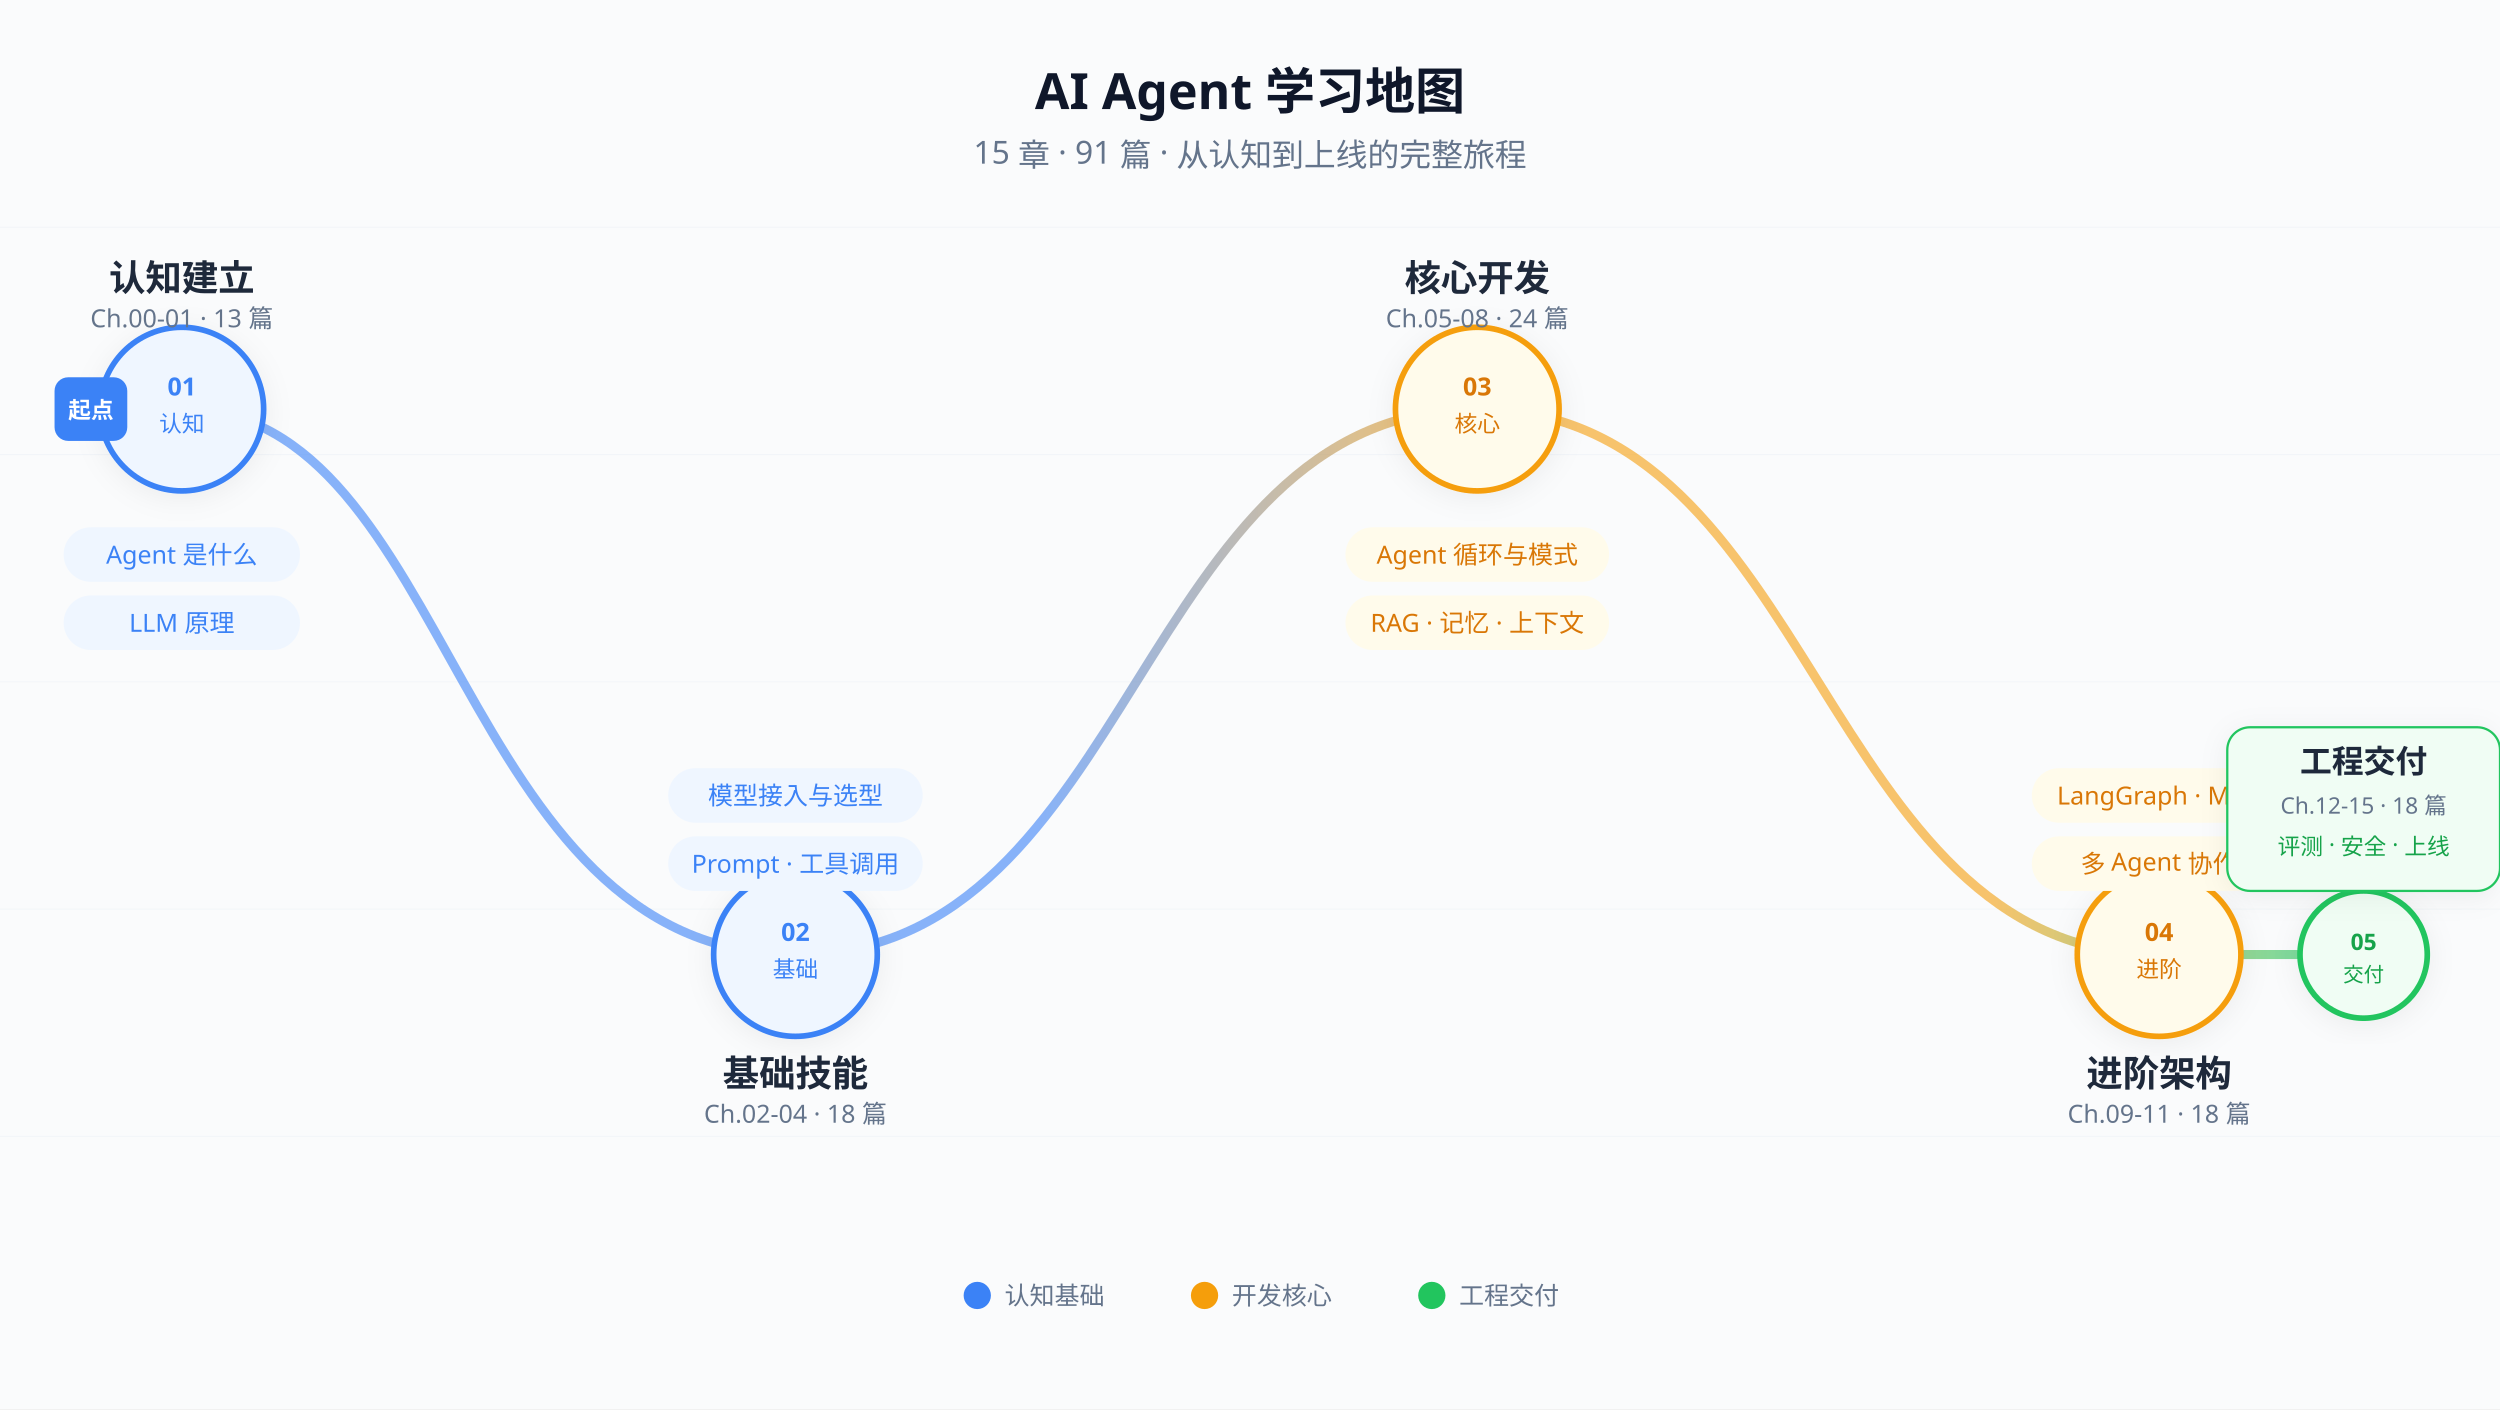
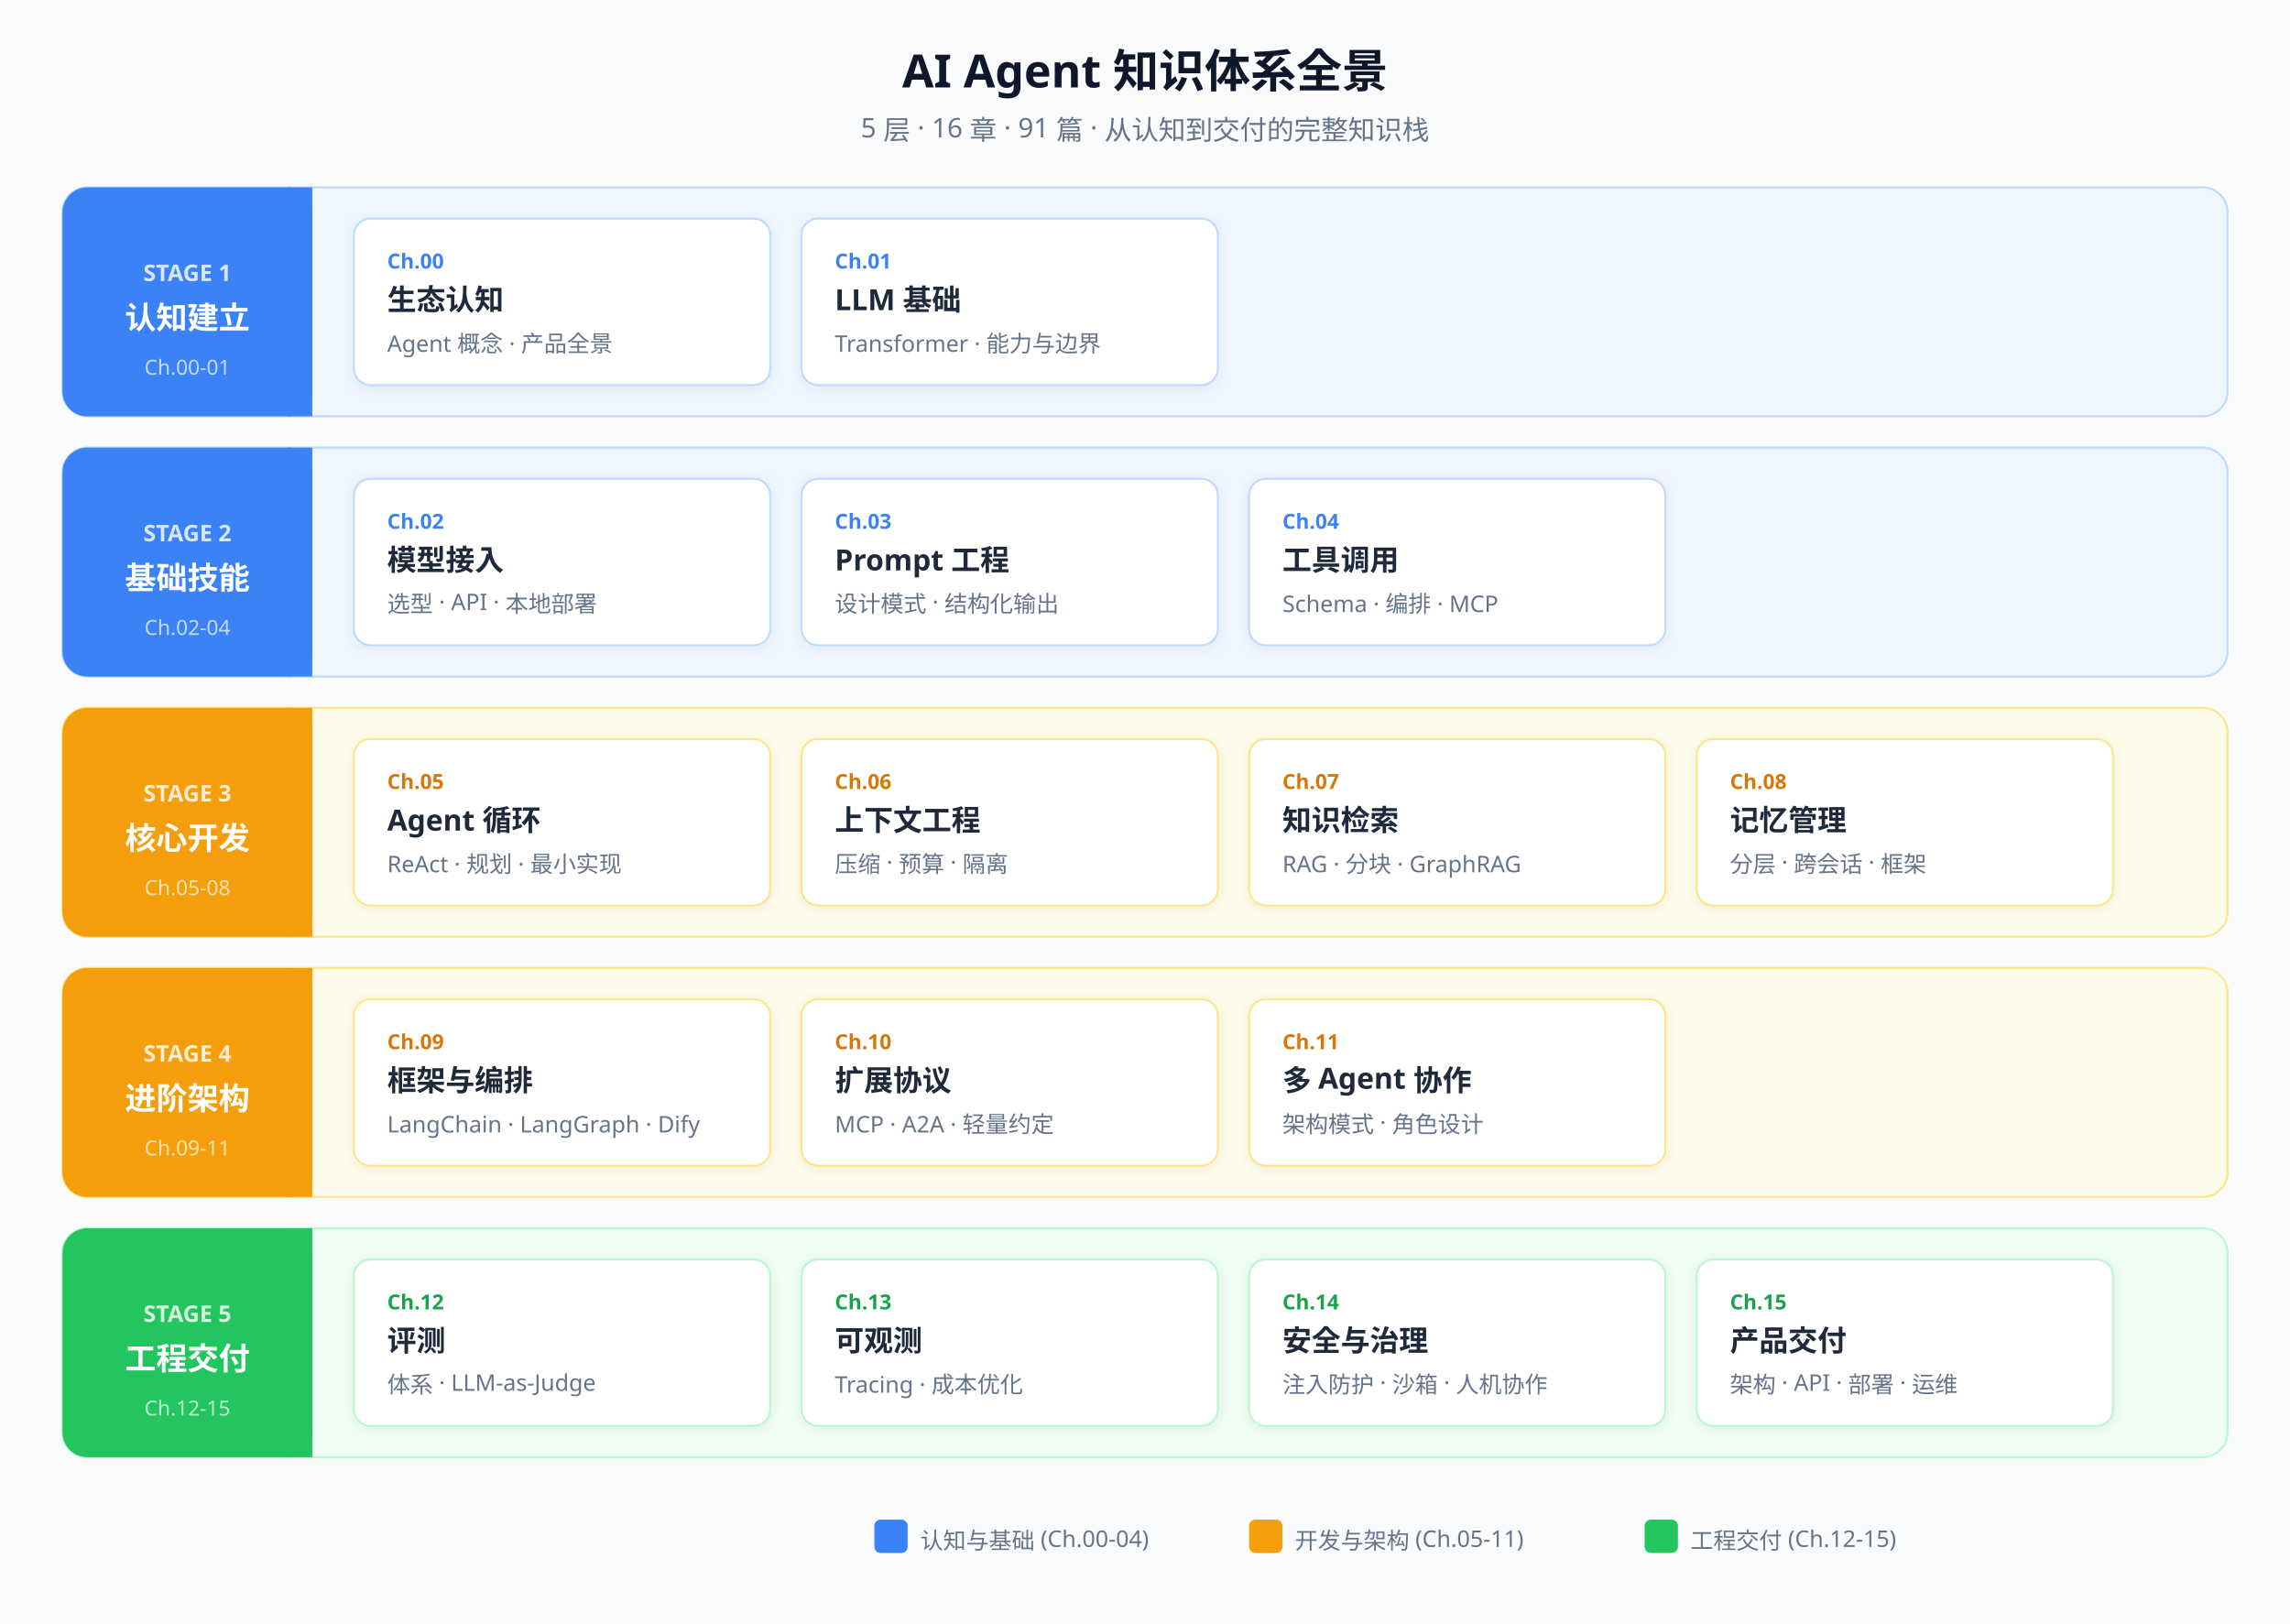
- <svg xmlns="http://www.w3.org/2000/svg" viewBox="0 0 1100 620">
+ <svg xmlns="http://www.w3.org/2000/svg" viewBox="0 0 1100 780">
  <defs>
-     <filter id="glow" x="-20%" y="-20%" width="140%" height="140%">
-       <feDropShadow dx="0" dy="2" stdDeviation="6" flood-color="#000" flood-opacity="0.06" />
+     <filter id="shadow" x="-2%" y="-5%" width="106%" height="115%">
+       <feDropShadow dx="0" dy="1" stdDeviation="3" flood-color="#000" flood-opacity="0.06" />
    </filter>
-     <linearGradient id="pathGrad" x1="0" y1="0" x2="1" y2="0">
-       <stop offset="0%" stop-color="#3B82F6" />
-       <stop offset="40%" stop-color="#3B82F6" />
-       <stop offset="60%" stop-color="#F59E0B" />
-       <stop offset="85%" stop-color="#F59E0B" />
-       <stop offset="100%" stop-color="#22C55E" />
-     </linearGradient>
  </defs>
-   <rect width="1100" height="620" fill="#FAFBFC" />
-   <g opacity="0.3">
-     <line x1="0" y1="100" x2="1100" y2="100" stroke="#E2E8F0" stroke-width="0.5" />
-     <line x1="0" y1="200" x2="1100" y2="200" stroke="#E2E8F0" stroke-width="0.5" />
-     <line x1="0" y1="300" x2="1100" y2="300" stroke="#E2E8F0" stroke-width="0.5" />
-     <line x1="0" y1="400" x2="1100" y2="400" stroke="#E2E8F0" stroke-width="0.5" />
-     <line x1="0" y1="500" x2="1100" y2="500" stroke="#E2E8F0" stroke-width="0.5" />
-   </g>
-   <text x="550" y="48" text-anchor="middle" font-family="Segoe UI, PingFang SC, sans-serif" font-size="22" font-weight="700" fill="#0F172A">AI Agent 学习地图</text>
-   <text x="550" y="72" text-anchor="middle" font-family="Segoe UI, PingFang SC, sans-serif" font-size="14" fill="#64748B">15 章 · 91 篇 · 从认知到上线的完整旅程</text>
-   <path d="M 80,180 C 200,180 200,420 350,420 C 500,420 500,180 650,180 C 800,180 800,420 950,420 L 1020,420" fill="none" stroke="url(#pathGrad)" stroke-width="4" stroke-linecap="round" opacity="0.6" />
-   <path d="M 1020,420 L 1060,420" fill="none" stroke="#22C55E" stroke-width="2" stroke-dasharray="6,4" opacity="0.4" />
-   <g transform="translate(80, 180)">
-     <circle r="36" fill="#EFF6FF" stroke="#3B82F6" stroke-width="2.5" filter="url(#glow)" />
-     <text y="-6" text-anchor="middle" font-family="Segoe UI, sans-serif" font-size="11" font-weight="700" fill="#3B82F6">01</text>
-     <text y="10" text-anchor="middle" font-family="PingFang SC, sans-serif" font-size="10" fill="#3B82F6">认知</text>
-     <text x="0" y="-52" text-anchor="middle" font-family="PingFang SC, sans-serif" font-size="16" font-weight="700" fill="#1E293B">认知建立</text>
-     <text x="0" y="-36" text-anchor="middle" font-family="Segoe UI, sans-serif" font-size="11" fill="#64748B">Ch.00-01 · 13 篇</text>
-     <g transform="translate(0, 52)">
-       <rect x="-52" y="0" width="104" height="24" rx="12" fill="#EFF6FF" />
-       <text y="16" text-anchor="middle" font-family="PingFang SC, sans-serif" font-size="11" fill="#3B82F6">Agent 是什么</text>
-       <rect x="-52" y="30" width="104" height="24" rx="12" fill="#EFF6FF" />
-       <text y="46" text-anchor="middle" font-family="PingFang SC, sans-serif" font-size="11" fill="#3B82F6">LLM 原理</text>
+   <rect width="1100" height="780" fill="#FAFBFC" />
+   <text x="550" y="42" text-anchor="middle" font-family="Segoe UI, PingFang SC, sans-serif" font-size="22" font-weight="700" fill="#0F172A">AI Agent 知识体系全景</text>
+   <text x="550" y="66" text-anchor="middle" font-family="Segoe UI, PingFang SC, sans-serif" font-size="13" fill="#64748B">5 层 · 16 章 · 91 篇 · 从认知到交付的完整知识栈</text>
+   <g transform="translate(30, 90)">
+     <rect width="1040" height="110" rx="12" fill="#EFF6FF" stroke="#BFDBFE" stroke-width="1" />
+     <rect width="120" height="110" rx="12" fill="#3B82F6" />
+     <rect x="108" width="12" height="110" fill="#3B82F6" />
+     <text x="60" y="45" text-anchor="middle" font-family="Segoe UI, sans-serif" font-size="11" font-weight="600" fill="rgba(255,255,255,0.8)">STAGE 1</text>
+     <text x="60" y="68" text-anchor="middle" font-family="PingFang SC, sans-serif" font-size="15" font-weight="700" fill="white">认知建立</text>
+     <text x="60" y="90" text-anchor="middle" font-family="PingFang SC, sans-serif" font-size="10" fill="rgba(255,255,255,0.7)">Ch.00-01</text>
+     <g transform="translate(140, 15)">
+       <rect width="200" height="80" rx="8" fill="white" stroke="#BFDBFE" stroke-width="1" filter="url(#shadow)" />
+       <text x="16" y="24" font-family="Segoe UI, sans-serif" font-size="10" font-weight="600" fill="#3B82F6">Ch.00</text>
+       <text x="16" y="44" font-family="PingFang SC, sans-serif" font-size="14" font-weight="700" fill="#1E293B">生态认知</text>
+       <text x="16" y="64" font-family="PingFang SC, sans-serif" font-size="11" fill="#64748B">Agent 概念 · 产品全景</text>
+     </g>
+     <g transform="translate(355, 15)">
+       <rect width="200" height="80" rx="8" fill="white" stroke="#BFDBFE" stroke-width="1" filter="url(#shadow)" />
+       <text x="16" y="24" font-family="Segoe UI, sans-serif" font-size="10" font-weight="600" fill="#3B82F6">Ch.01</text>
+       <text x="16" y="44" font-family="PingFang SC, sans-serif" font-size="14" font-weight="700" fill="#1E293B">LLM 基础</text>
+       <text x="16" y="64" font-family="PingFang SC, sans-serif" font-size="11" fill="#64748B">Transformer · 能力与边界</text>
    </g>
  </g>
-   <g transform="translate(350, 420)">
-     <circle r="36" fill="#EFF6FF" stroke="#3B82F6" stroke-width="2.5" filter="url(#glow)" />
-     <text y="-6" text-anchor="middle" font-family="Segoe UI, sans-serif" font-size="11" font-weight="700" fill="#3B82F6">02</text>
-     <text y="10" text-anchor="middle" font-family="PingFang SC, sans-serif" font-size="10" fill="#3B82F6">基础</text>
-     <text x="0" y="58" text-anchor="middle" font-family="PingFang SC, sans-serif" font-size="16" font-weight="700" fill="#1E293B">基础技能</text>
-     <text x="0" y="74" text-anchor="middle" font-family="Segoe UI, sans-serif" font-size="11" fill="#64748B">Ch.02-04 · 18 篇</text>
-     <g transform="translate(0, -52)">
-       <rect x="-56" y="-30" width="112" height="24" rx="12" fill="#EFF6FF" />
-       <text y="-14" text-anchor="middle" font-family="PingFang SC, sans-serif" font-size="11" fill="#3B82F6">模型接入与选型</text>
-       <rect x="-56" y="0" width="112" height="24" rx="12" fill="#EFF6FF" />
-       <text y="16" text-anchor="middle" font-family="PingFang SC, sans-serif" font-size="11" fill="#3B82F6">Prompt · 工具调用</text>
+   <g transform="translate(30, 215)">
+     <rect width="1040" height="110" rx="12" fill="#EFF6FF" stroke="#BFDBFE" stroke-width="1" />
+     <rect width="120" height="110" rx="12" fill="#3B82F6" />
+     <rect x="108" width="12" height="110" fill="#3B82F6" />
+     <text x="60" y="45" text-anchor="middle" font-family="Segoe UI, sans-serif" font-size="11" font-weight="600" fill="rgba(255,255,255,0.8)">STAGE 2</text>
+     <text x="60" y="68" text-anchor="middle" font-family="PingFang SC, sans-serif" font-size="15" font-weight="700" fill="white">基础技能</text>
+     <text x="60" y="90" text-anchor="middle" font-family="PingFang SC, sans-serif" font-size="10" fill="rgba(255,255,255,0.7)">Ch.02-04</text>
+     <g transform="translate(140, 15)">
+       <rect width="200" height="80" rx="8" fill="white" stroke="#BFDBFE" stroke-width="1" filter="url(#shadow)" />
+       <text x="16" y="24" font-family="Segoe UI, sans-serif" font-size="10" font-weight="600" fill="#3B82F6">Ch.02</text>
+       <text x="16" y="44" font-family="PingFang SC, sans-serif" font-size="14" font-weight="700" fill="#1E293B">模型接入</text>
+       <text x="16" y="64" font-family="PingFang SC, sans-serif" font-size="11" fill="#64748B">选型 · API · 本地部署</text>
+     </g>
+     <g transform="translate(355, 15)">
+       <rect width="200" height="80" rx="8" fill="white" stroke="#BFDBFE" stroke-width="1" filter="url(#shadow)" />
+       <text x="16" y="24" font-family="Segoe UI, sans-serif" font-size="10" font-weight="600" fill="#3B82F6">Ch.03</text>
+       <text x="16" y="44" font-family="PingFang SC, sans-serif" font-size="14" font-weight="700" fill="#1E293B">Prompt 工程</text>
+       <text x="16" y="64" font-family="PingFang SC, sans-serif" font-size="11" fill="#64748B">设计模式 · 结构化输出</text>
+     </g>
+     <g transform="translate(570, 15)">
+       <rect width="200" height="80" rx="8" fill="white" stroke="#BFDBFE" stroke-width="1" filter="url(#shadow)" />
+       <text x="16" y="24" font-family="Segoe UI, sans-serif" font-size="10" font-weight="600" fill="#3B82F6">Ch.04</text>
+       <text x="16" y="44" font-family="PingFang SC, sans-serif" font-size="14" font-weight="700" fill="#1E293B">工具调用</text>
+       <text x="16" y="64" font-family="PingFang SC, sans-serif" font-size="11" fill="#64748B">Schema · 编排 · MCP</text>
    </g>
  </g>
-   <g transform="translate(650, 180)">
-     <circle r="36" fill="#FFFBEB" stroke="#F59E0B" stroke-width="2.5" filter="url(#glow)" />
-     <text y="-6" text-anchor="middle" font-family="Segoe UI, sans-serif" font-size="11" font-weight="700" fill="#D97706">03</text>
-     <text y="10" text-anchor="middle" font-family="PingFang SC, sans-serif" font-size="10" fill="#D97706">核心</text>
-     <text x="0" y="-52" text-anchor="middle" font-family="PingFang SC, sans-serif" font-size="16" font-weight="700" fill="#1E293B">核心开发</text>
-     <text x="0" y="-36" text-anchor="middle" font-family="Segoe UI, sans-serif" font-size="11" fill="#64748B">Ch.05-08 · 24 篇</text>
-     <g transform="translate(0, 52)">
-       <rect x="-58" y="0" width="116" height="24" rx="12" fill="#FFFBEB" />
-       <text y="16" text-anchor="middle" font-family="PingFang SC, sans-serif" font-size="11" fill="#D97706">Agent 循环与模式</text>
-       <rect x="-58" y="30" width="116" height="24" rx="12" fill="#FFFBEB" />
-       <text y="46" text-anchor="middle" font-family="PingFang SC, sans-serif" font-size="11" fill="#D97706">RAG · 记忆 · 上下文</text>
+   <g transform="translate(30, 340)">
+     <rect width="1040" height="110" rx="12" fill="#FFFBEB" stroke="#FDE68A" stroke-width="1" />
+     <rect width="120" height="110" rx="12" fill="#F59E0B" />
+     <rect x="108" width="12" height="110" fill="#F59E0B" />
+     <text x="60" y="45" text-anchor="middle" font-family="Segoe UI, sans-serif" font-size="11" font-weight="600" fill="rgba(255,255,255,0.8)">STAGE 3</text>
+     <text x="60" y="68" text-anchor="middle" font-family="PingFang SC, sans-serif" font-size="15" font-weight="700" fill="white">核心开发</text>
+     <text x="60" y="90" text-anchor="middle" font-family="PingFang SC, sans-serif" font-size="10" fill="rgba(255,255,255,0.7)">Ch.05-08</text>
+     <g transform="translate(140, 15)">
+       <rect width="200" height="80" rx="8" fill="white" stroke="#FDE68A" stroke-width="1" filter="url(#shadow)" />
+       <text x="16" y="24" font-family="Segoe UI, sans-serif" font-size="10" font-weight="600" fill="#D97706">Ch.05</text>
+       <text x="16" y="44" font-family="PingFang SC, sans-serif" font-size="14" font-weight="700" fill="#1E293B">Agent 循环</text>
+       <text x="16" y="64" font-family="PingFang SC, sans-serif" font-size="11" fill="#64748B">ReAct · 规划 · 最小实现</text>
+     </g>
+     <g transform="translate(355, 15)">
+       <rect width="200" height="80" rx="8" fill="white" stroke="#FDE68A" stroke-width="1" filter="url(#shadow)" />
+       <text x="16" y="24" font-family="Segoe UI, sans-serif" font-size="10" font-weight="600" fill="#D97706">Ch.06</text>
+       <text x="16" y="44" font-family="PingFang SC, sans-serif" font-size="14" font-weight="700" fill="#1E293B">上下文工程</text>
+       <text x="16" y="64" font-family="PingFang SC, sans-serif" font-size="11" fill="#64748B">压缩 · 预算 · 隔离</text>
+     </g>
+     <g transform="translate(570, 15)">
+       <rect width="200" height="80" rx="8" fill="white" stroke="#FDE68A" stroke-width="1" filter="url(#shadow)" />
+       <text x="16" y="24" font-family="Segoe UI, sans-serif" font-size="10" font-weight="600" fill="#D97706">Ch.07</text>
+       <text x="16" y="44" font-family="PingFang SC, sans-serif" font-size="14" font-weight="700" fill="#1E293B">知识检索</text>
+       <text x="16" y="64" font-family="PingFang SC, sans-serif" font-size="11" fill="#64748B">RAG · 分块 · GraphRAG</text>
+     </g>
+     <g transform="translate(785, 15)">
+       <rect width="200" height="80" rx="8" fill="white" stroke="#FDE68A" stroke-width="1" filter="url(#shadow)" />
+       <text x="16" y="24" font-family="Segoe UI, sans-serif" font-size="10" font-weight="600" fill="#D97706">Ch.08</text>
+       <text x="16" y="44" font-family="PingFang SC, sans-serif" font-size="14" font-weight="700" fill="#1E293B">记忆管理</text>
+       <text x="16" y="64" font-family="PingFang SC, sans-serif" font-size="11" fill="#64748B">分层 · 跨会话 · 框架</text>
    </g>
  </g>
-   <g transform="translate(950, 420)">
-     <circle r="36" fill="#FFFBEB" stroke="#F59E0B" stroke-width="2.5" filter="url(#glow)" />
-     <text y="-6" text-anchor="middle" font-family="Segoe UI, sans-serif" font-size="11" font-weight="700" fill="#D97706">04</text>
-     <text y="10" text-anchor="middle" font-family="PingFang SC, sans-serif" font-size="10" fill="#D97706">进阶</text>
-     <text x="0" y="58" text-anchor="middle" font-family="PingFang SC, sans-serif" font-size="16" font-weight="700" fill="#1E293B">进阶架构</text>
-     <text x="0" y="74" text-anchor="middle" font-family="Segoe UI, sans-serif" font-size="11" fill="#64748B">Ch.09-11 · 18 篇</text>
-     <g transform="translate(0, -52)">
-       <rect x="-56" y="-30" width="112" height="24" rx="12" fill="#FFFBEB" />
-       <text y="-14" text-anchor="middle" font-family="PingFang SC, sans-serif" font-size="11" fill="#D97706">LangGraph · MCP</text>
-       <rect x="-56" y="0" width="112" height="24" rx="12" fill="#FFFBEB" />
-       <text y="16" text-anchor="middle" font-family="PingFang SC, sans-serif" font-size="11" fill="#D97706">多 Agent 协作</text>
+   <g transform="translate(30, 465)">
+     <rect width="1040" height="110" rx="12" fill="#FFFBEB" stroke="#FDE68A" stroke-width="1" />
+     <rect width="120" height="110" rx="12" fill="#F59E0B" />
+     <rect x="108" width="12" height="110" fill="#F59E0B" />
+     <text x="60" y="45" text-anchor="middle" font-family="Segoe UI, sans-serif" font-size="11" font-weight="600" fill="rgba(255,255,255,0.8)">STAGE 4</text>
+     <text x="60" y="68" text-anchor="middle" font-family="PingFang SC, sans-serif" font-size="15" font-weight="700" fill="white">进阶架构</text>
+     <text x="60" y="90" text-anchor="middle" font-family="PingFang SC, sans-serif" font-size="10" fill="rgba(255,255,255,0.7)">Ch.09-11</text>
+     <g transform="translate(140, 15)">
+       <rect width="200" height="80" rx="8" fill="white" stroke="#FDE68A" stroke-width="1" filter="url(#shadow)" />
+       <text x="16" y="24" font-family="Segoe UI, sans-serif" font-size="10" font-weight="600" fill="#D97706">Ch.09</text>
+       <text x="16" y="44" font-family="PingFang SC, sans-serif" font-size="14" font-weight="700" fill="#1E293B">框架与编排</text>
+       <text x="16" y="64" font-family="PingFang SC, sans-serif" font-size="11" fill="#64748B">LangChain · LangGraph · Dify</text>
+     </g>
+     <g transform="translate(355, 15)">
+       <rect width="200" height="80" rx="8" fill="white" stroke="#FDE68A" stroke-width="1" filter="url(#shadow)" />
+       <text x="16" y="24" font-family="Segoe UI, sans-serif" font-size="10" font-weight="600" fill="#D97706">Ch.10</text>
+       <text x="16" y="44" font-family="PingFang SC, sans-serif" font-size="14" font-weight="700" fill="#1E293B">扩展协议</text>
+       <text x="16" y="64" font-family="PingFang SC, sans-serif" font-size="11" fill="#64748B">MCP · A2A · 轻量约定</text>
+     </g>
+     <g transform="translate(570, 15)">
+       <rect width="200" height="80" rx="8" fill="white" stroke="#FDE68A" stroke-width="1" filter="url(#shadow)" />
+       <text x="16" y="24" font-family="Segoe UI, sans-serif" font-size="10" font-weight="600" fill="#D97706">Ch.11</text>
+       <text x="16" y="44" font-family="PingFang SC, sans-serif" font-size="14" font-weight="700" fill="#1E293B">多 Agent 协作</text>
+       <text x="16" y="64" font-family="PingFang SC, sans-serif" font-size="11" fill="#64748B">架构模式 · 角色设计</text>
    </g>
  </g>
-   <g transform="translate(1040, 420)">
-     <circle r="28" fill="#F0FDF4" stroke="#22C55E" stroke-width="2.5" filter="url(#glow)" />
-     <text y="-2" text-anchor="middle" font-family="Segoe UI, sans-serif" font-size="10" font-weight="700" fill="#16A34A">05</text>
-     <text y="12" text-anchor="middle" font-family="PingFang SC, sans-serif" font-size="9" fill="#16A34A">交付</text>
+   <g transform="translate(30, 590)">
+     <rect width="1040" height="110" rx="12" fill="#F0FDF4" stroke="#BBF7D0" stroke-width="1" />
+     <rect width="120" height="110" rx="12" fill="#22C55E" />
+     <rect x="108" width="12" height="110" fill="#22C55E" />
+     <text x="60" y="45" text-anchor="middle" font-family="Segoe UI, sans-serif" font-size="11" font-weight="600" fill="rgba(255,255,255,0.8)">STAGE 5</text>
+     <text x="60" y="68" text-anchor="middle" font-family="PingFang SC, sans-serif" font-size="15" font-weight="700" fill="white">工程交付</text>
+     <text x="60" y="90" text-anchor="middle" font-family="PingFang SC, sans-serif" font-size="10" fill="rgba(255,255,255,0.7)">Ch.12-15</text>
+     <g transform="translate(140, 15)">
+       <rect width="200" height="80" rx="8" fill="white" stroke="#BBF7D0" stroke-width="1" filter="url(#shadow)" />
+       <text x="16" y="24" font-family="Segoe UI, sans-serif" font-size="10" font-weight="600" fill="#16A34A">Ch.12</text>
+       <text x="16" y="44" font-family="PingFang SC, sans-serif" font-size="14" font-weight="700" fill="#1E293B">评测</text>
+       <text x="16" y="64" font-family="PingFang SC, sans-serif" font-size="11" fill="#64748B">体系 · LLM-as-Judge</text>
+     </g>
+     <g transform="translate(355, 15)">
+       <rect width="200" height="80" rx="8" fill="white" stroke="#BBF7D0" stroke-width="1" filter="url(#shadow)" />
+       <text x="16" y="24" font-family="Segoe UI, sans-serif" font-size="10" font-weight="600" fill="#16A34A">Ch.13</text>
+       <text x="16" y="44" font-family="PingFang SC, sans-serif" font-size="14" font-weight="700" fill="#1E293B">可观测</text>
+       <text x="16" y="64" font-family="PingFang SC, sans-serif" font-size="11" fill="#64748B">Tracing · 成本优化</text>
+     </g>
+     <g transform="translate(570, 15)">
+       <rect width="200" height="80" rx="8" fill="white" stroke="#BBF7D0" stroke-width="1" filter="url(#shadow)" />
+       <text x="16" y="24" font-family="Segoe UI, sans-serif" font-size="10" font-weight="600" fill="#16A34A">Ch.14</text>
+       <text x="16" y="44" font-family="PingFang SC, sans-serif" font-size="14" font-weight="700" fill="#1E293B">安全与治理</text>
+       <text x="16" y="64" font-family="PingFang SC, sans-serif" font-size="11" fill="#64748B">注入防护 · 沙箱 · 人机协作</text>
+     </g>
+     <g transform="translate(785, 15)">
+       <rect width="200" height="80" rx="8" fill="white" stroke="#BBF7D0" stroke-width="1" filter="url(#shadow)" />
+       <text x="16" y="24" font-family="Segoe UI, sans-serif" font-size="10" font-weight="600" fill="#16A34A">Ch.15</text>
+       <text x="16" y="44" font-family="PingFang SC, sans-serif" font-size="14" font-weight="700" fill="#1E293B">产品交付</text>
+       <text x="16" y="64" font-family="PingFang SC, sans-serif" font-size="11" fill="#64748B">架构 · API · 部署 · 运维</text>
+     </g>
  </g>
-   <g transform="translate(1040, 320)">
-     <rect x="-60" y="0" width="120" height="72" rx="10" fill="#F0FDF4" stroke="#22C55E" stroke-width="1" filter="url(#glow)" />
-     <text x="0" y="20" text-anchor="middle" font-family="PingFang SC, sans-serif" font-size="14" font-weight="700" fill="#1E293B">工程交付</text>
-     <text x="0" y="38" text-anchor="middle" font-family="Segoe UI, sans-serif" font-size="10" fill="#64748B">Ch.12-15 · 18 篇</text>
-     <text x="0" y="56" text-anchor="middle" font-family="PingFang SC, sans-serif" font-size="10" fill="#16A34A">评测 · 安全 · 上线</text>
-   </g>
-   <g transform="translate(40, 180)">
-     <rect x="-16" y="-14" width="32" height="28" rx="6" fill="#3B82F6" />
-     <text y="4" text-anchor="middle" font-family="PingFang SC, sans-serif" font-size="10" font-weight="600" fill="white">起点</text>
-   </g>
-   <g transform="translate(550, 570)">
-     <circle cx="-120" cy="0" r="6" fill="#3B82F6" />
-     <text x="-108" y="4" font-family="PingFang SC, sans-serif" font-size="11" fill="#64748B">认知基础</text>
-     <circle cx="-20" cy="0" r="6" fill="#F59E0B" />
-     <text x="-8" y="4" font-family="PingFang SC, sans-serif" font-size="11" fill="#64748B">开发核心</text>
-     <circle cx="80" cy="0" r="6" fill="#22C55E" />
-     <text x="92" y="4" font-family="PingFang SC, sans-serif" font-size="11" fill="#64748B">工程交付</text>
+   <g transform="translate(550, 740)">
+     <rect x="-130" y="-10" width="16" height="16" rx="3" fill="#3B82F6" />
+     <text x="-108" y="4" font-family="PingFang SC, sans-serif" font-size="11" fill="#64748B">认知与基础 (Ch.00-04)</text>
+     <rect x="50" y="-10" width="16" height="16" rx="3" fill="#F59E0B" />
+     <text x="72" y="4" font-family="PingFang SC, sans-serif" font-size="11" fill="#64748B">开发与架构 (Ch.05-11)</text>
+     <rect x="240" y="-10" width="16" height="16" rx="3" fill="#22C55E" />
+     <text x="262" y="4" font-family="PingFang SC, sans-serif" font-size="11" fill="#64748B">工程交付 (Ch.12-15)</text>
  </g>
</svg>
